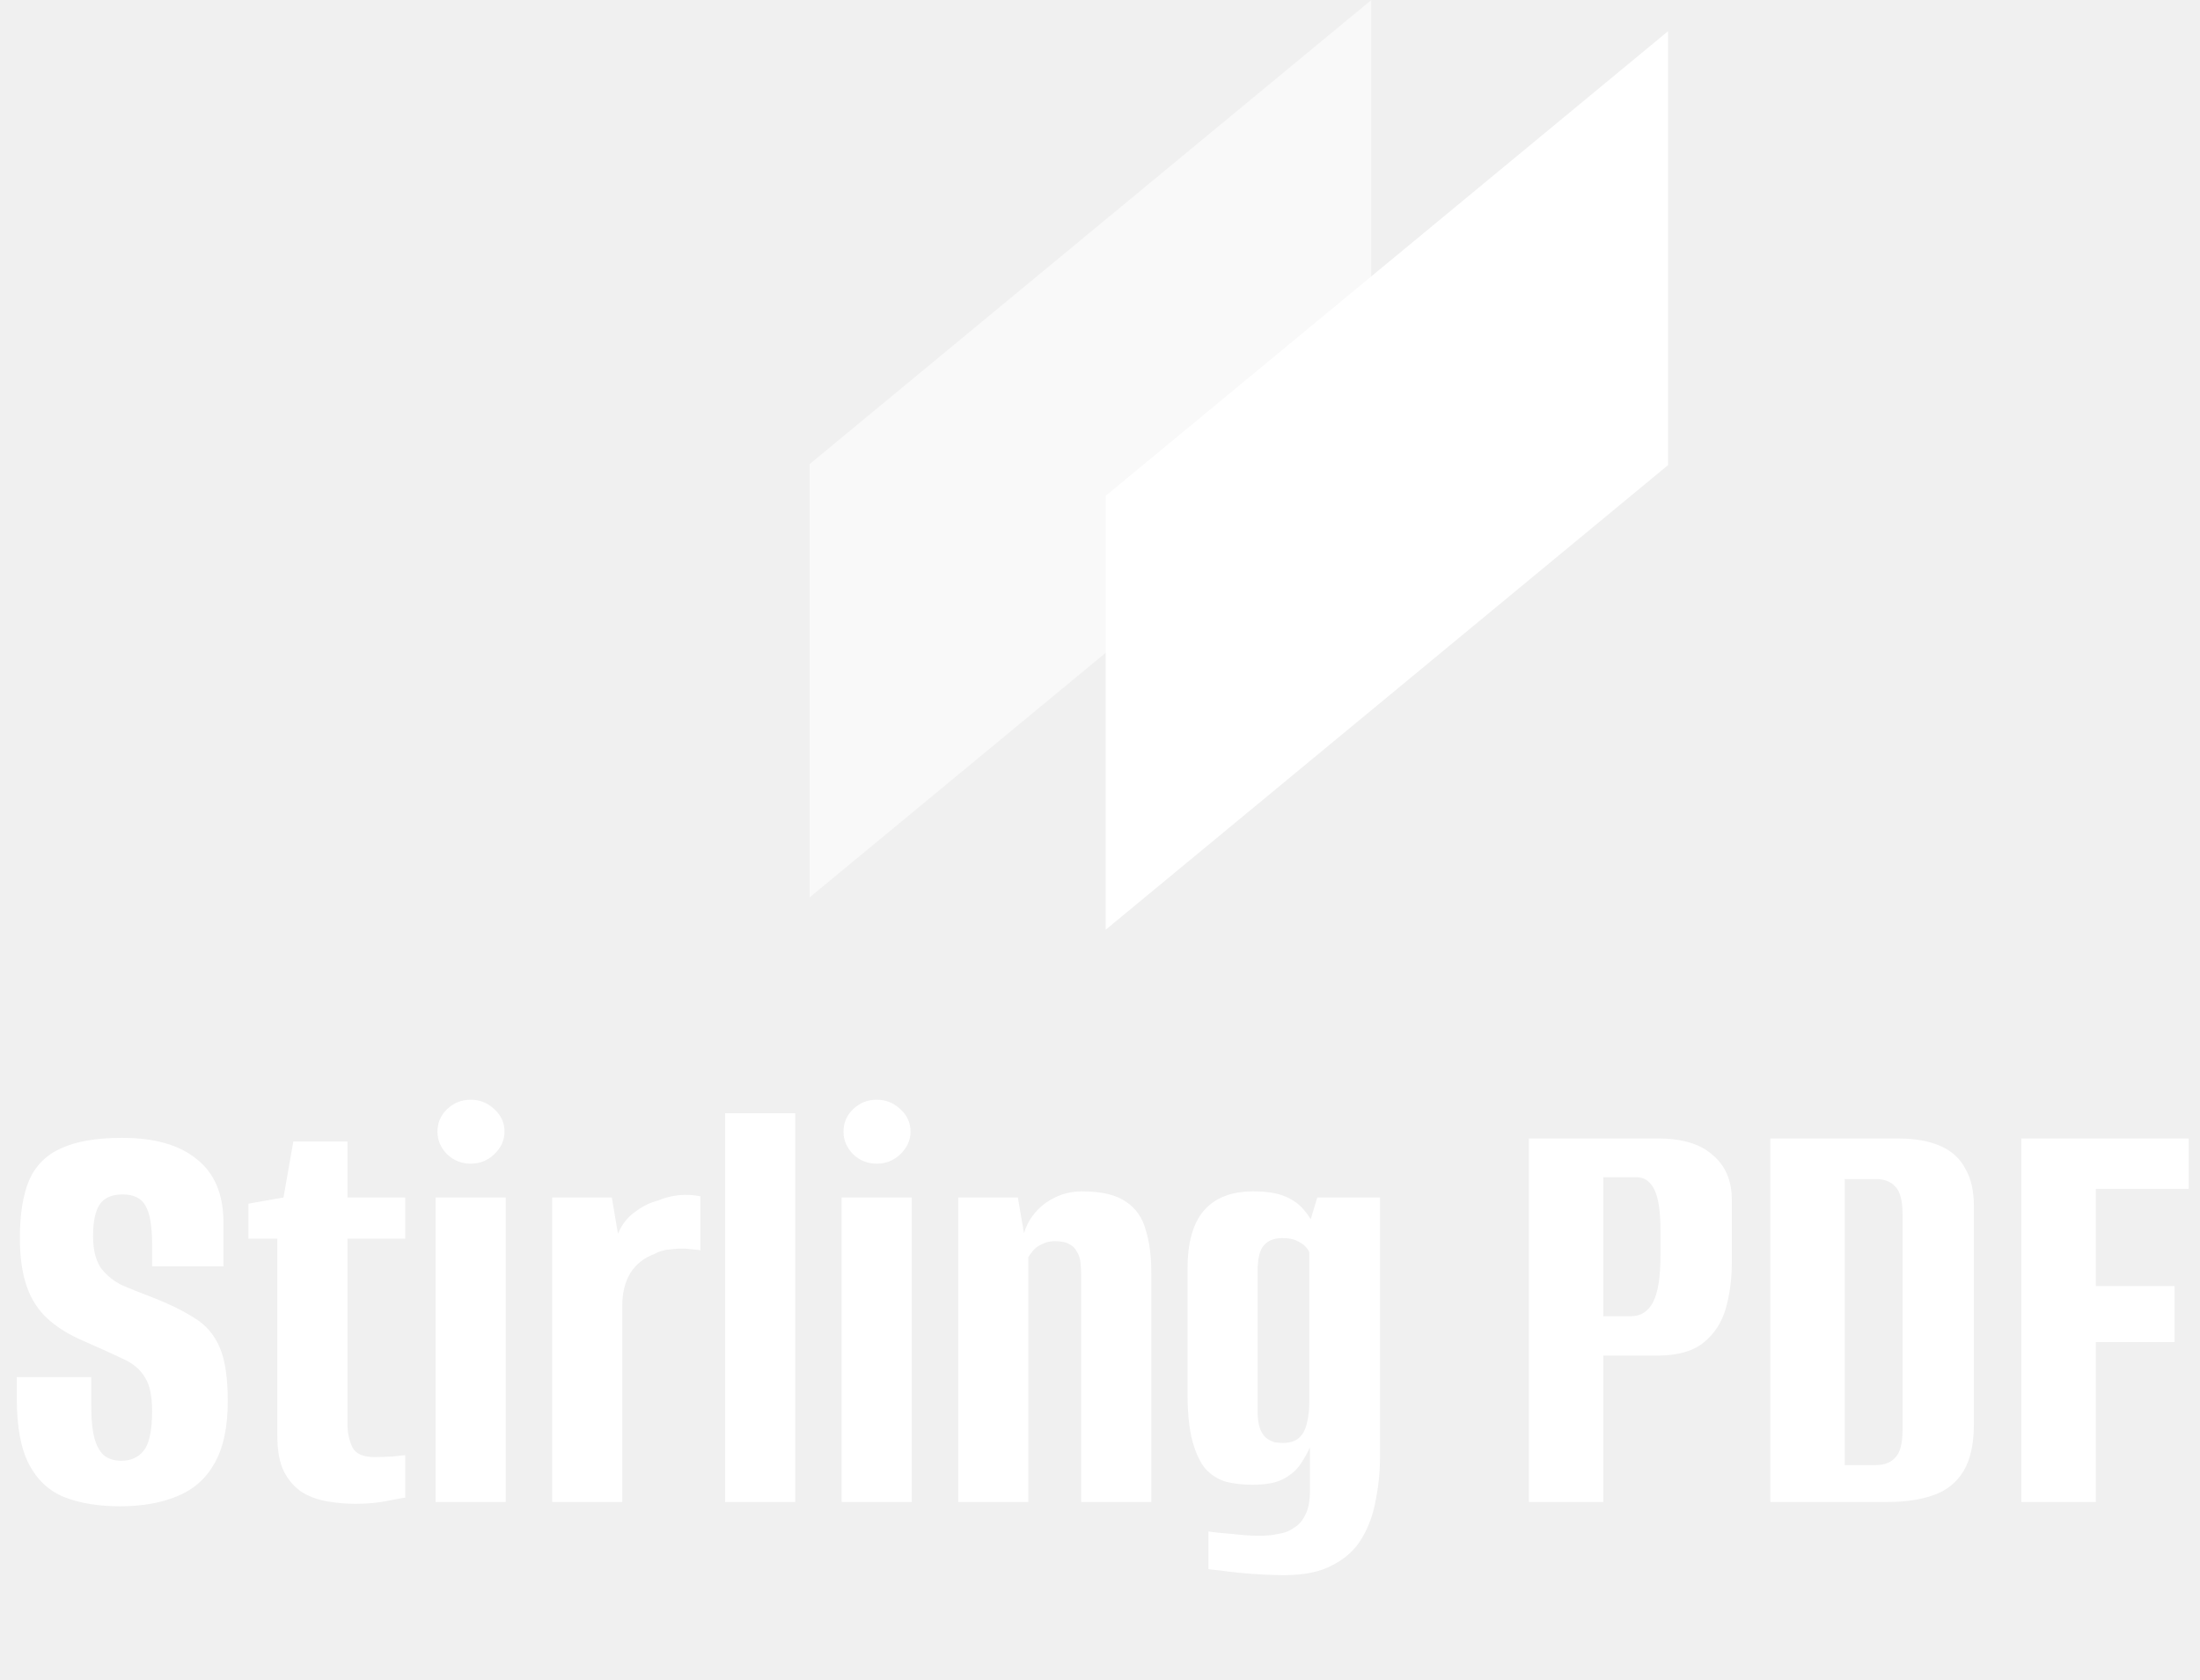
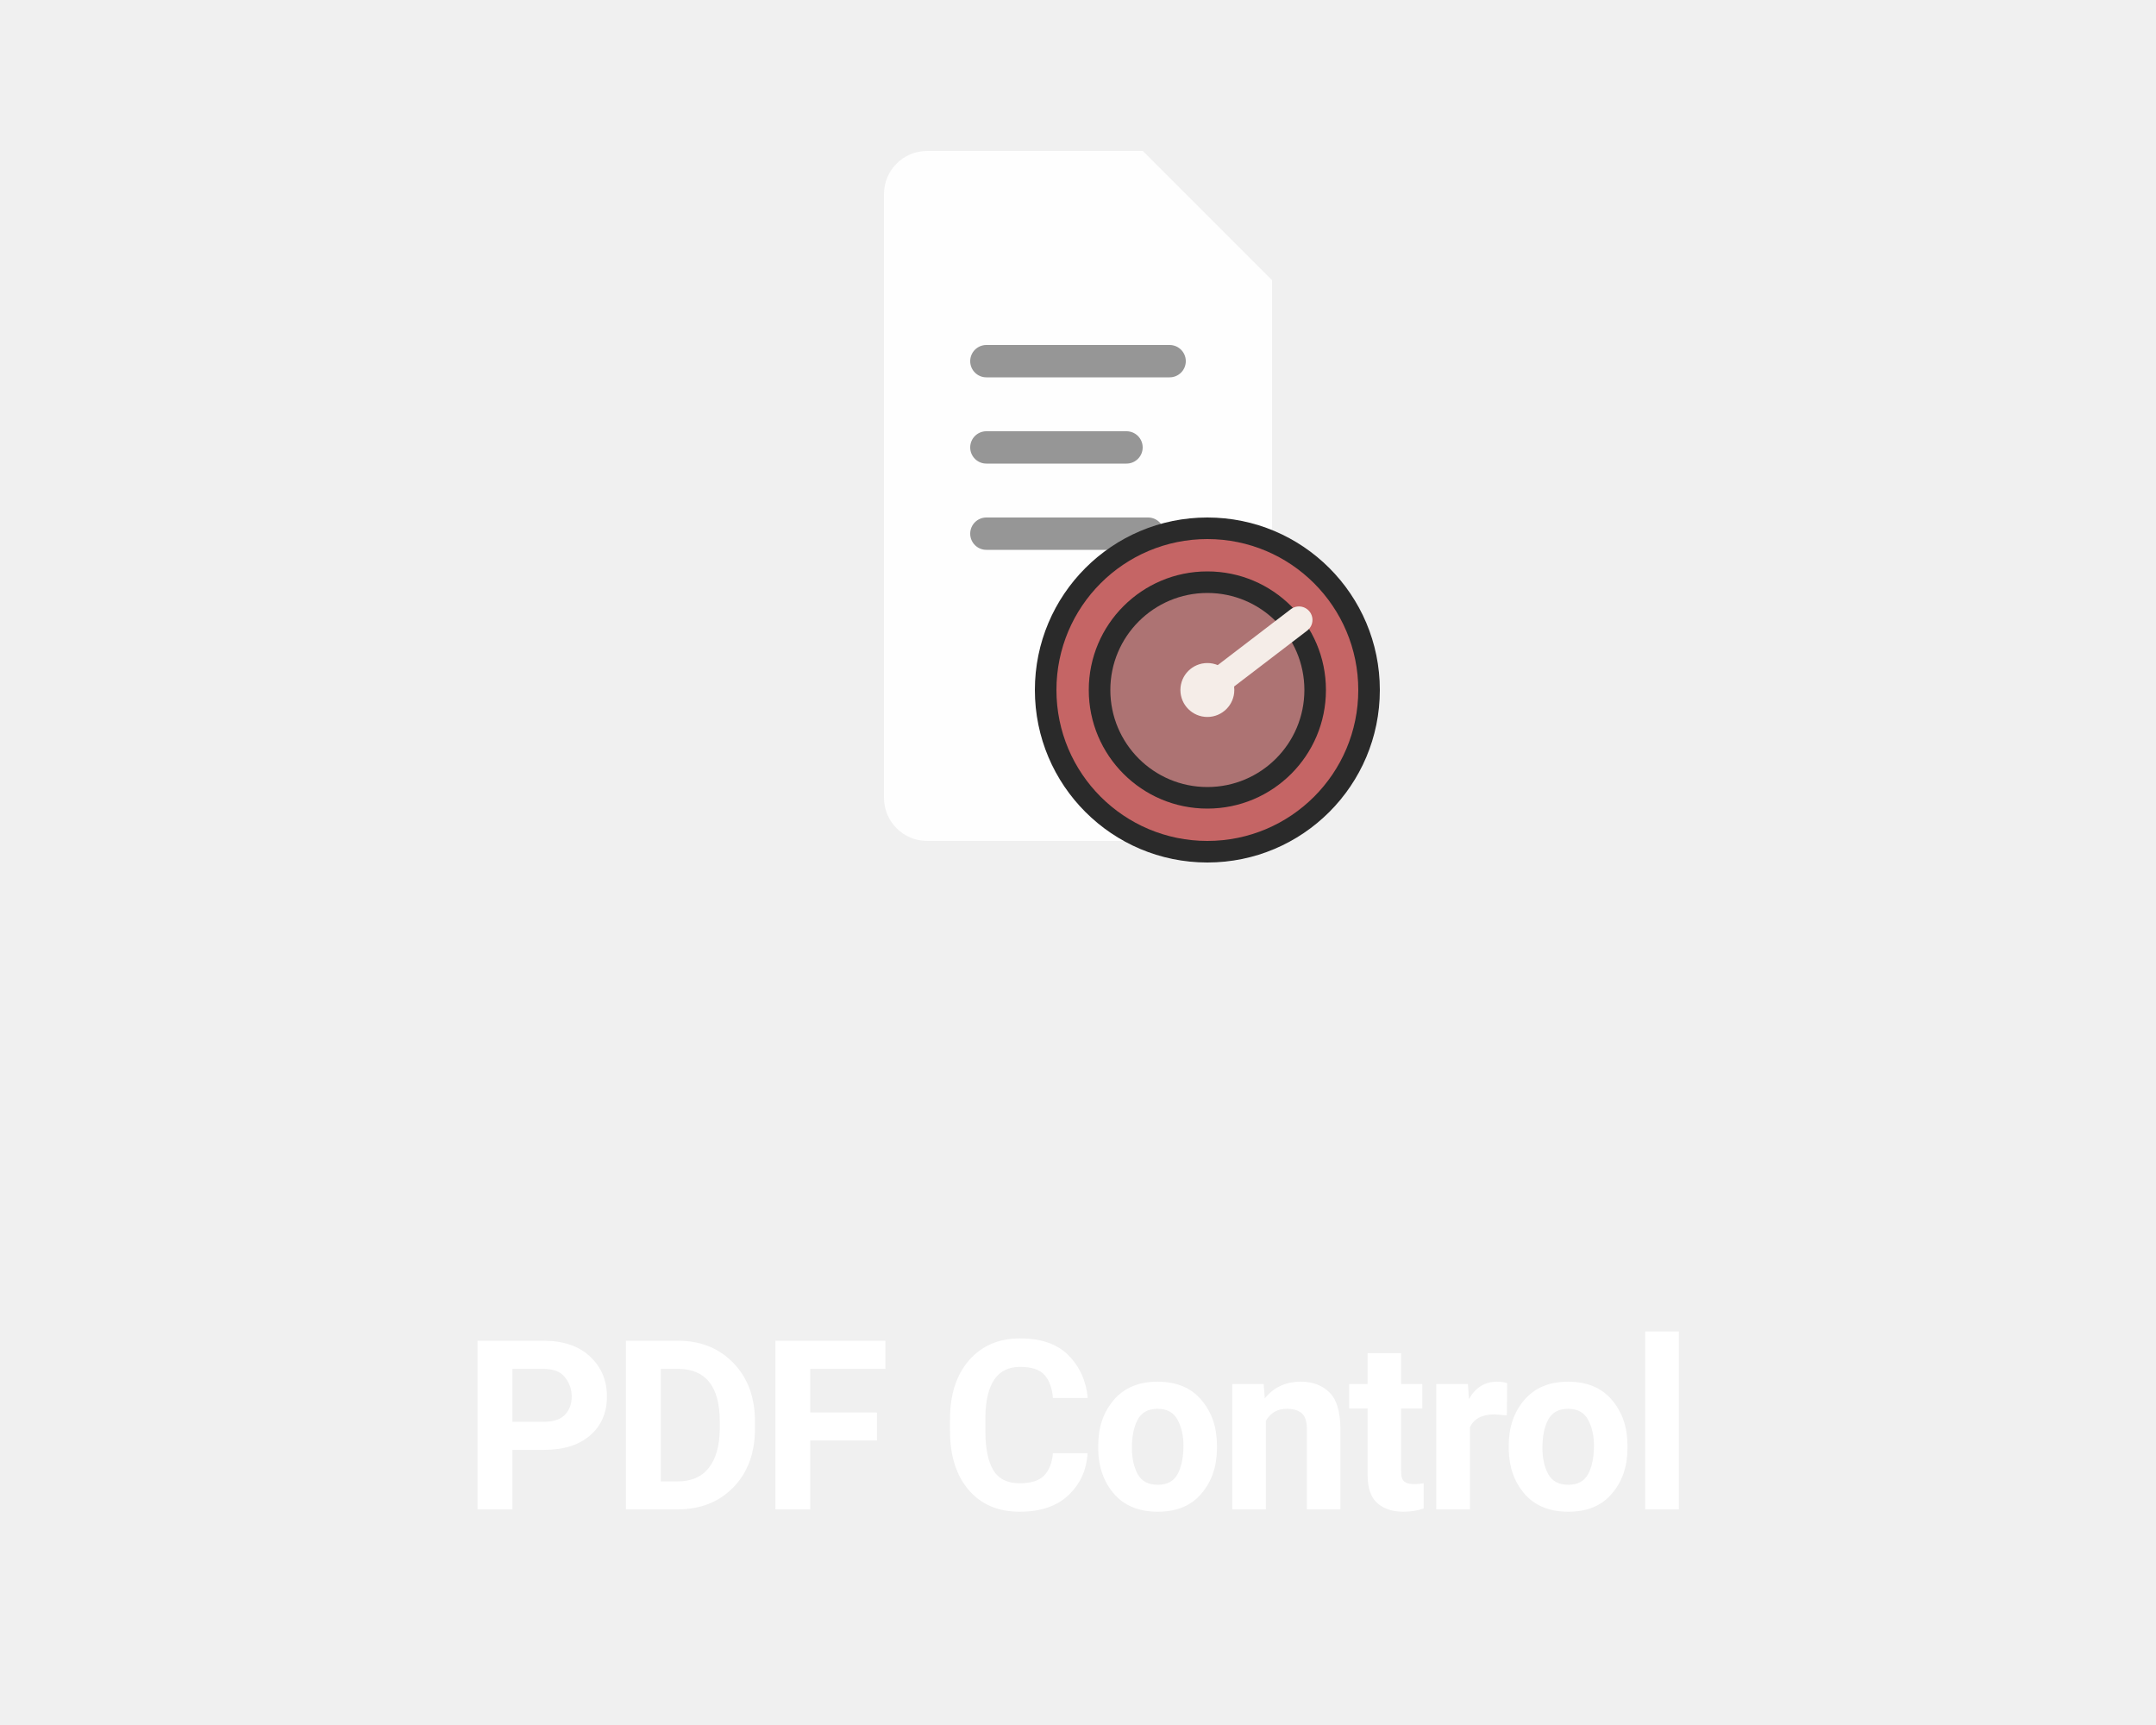
- <svg xmlns="http://www.w3.org/2000/svg" width="186" height="142" viewBox="0 0 186 142" fill="none">
-   <path d="M68.447 39.233L115.936 1.52654e-05L115.937 36.639L68.447 75.873L68.447 39.233Z" fill="white" fill-opacity="0.57" />
-   <path d="M93.479 41.918L141.026 2.639L141.026 39.322L93.479 78.601L93.479 41.918Z" fill="white" />
-   <path d="M10.156 127.343C8.319 127.343 6.741 127.083 5.424 126.563C4.141 126.043 3.153 125.125 2.46 123.807C1.767 122.49 1.42 120.635 1.42 118.243V116.423C2.495 116.423 3.552 116.423 4.592 116.423C5.632 116.423 6.672 116.423 7.712 116.423V118.763C7.712 120.046 7.816 121.034 8.024 121.727C8.232 122.386 8.527 122.854 8.908 123.131C9.289 123.374 9.74 123.495 10.26 123.495C11.057 123.495 11.681 123.218 12.132 122.663C12.617 122.074 12.86 120.947 12.86 119.283C12.86 118.001 12.652 117.047 12.236 116.423C11.854 115.765 11.23 115.245 10.364 114.863C9.497 114.447 8.388 113.945 7.036 113.355C5.823 112.835 4.817 112.211 4.02 111.483C3.223 110.755 2.633 109.837 2.252 108.727C1.871 107.618 1.68 106.266 1.68 104.671C1.68 102.661 1.94 101.031 2.46 99.784C3.015 98.535 3.916 97.634 5.164 97.079C6.447 96.49 8.163 96.195 10.312 96.195C13.085 96.195 15.2 96.802 16.656 98.016C18.146 99.194 18.892 100.979 18.892 103.371V107.063C17.887 107.063 16.881 107.063 15.876 107.063C14.905 107.063 13.9 107.063 12.86 107.063V105.191C12.86 103.631 12.669 102.539 12.288 101.915C11.941 101.291 11.3 100.979 10.364 100.979C9.463 100.979 8.821 101.257 8.44 101.811C8.059 102.366 7.868 103.267 7.868 104.515C7.868 105.659 8.093 106.561 8.544 107.219C9.029 107.843 9.636 108.329 10.364 108.675C11.092 108.987 11.872 109.299 12.704 109.611C14.229 110.201 15.477 110.807 16.448 111.431C17.419 112.021 18.129 112.853 18.58 113.927C19.03 114.967 19.256 116.475 19.256 118.451C19.256 120.67 18.875 122.438 18.112 123.755C17.384 125.038 16.326 125.957 14.94 126.511C13.588 127.066 11.993 127.343 10.156 127.343ZM30.052 127.135C29.255 127.135 28.458 127.066 27.66 126.927C26.863 126.789 26.152 126.529 25.528 126.147C24.904 125.731 24.402 125.159 24.02 124.431C23.639 123.669 23.448 122.663 23.448 121.415V104.723H21.004V101.759L23.968 101.239L24.8 96.507H29.376V101.239H34.264V104.723H29.376V120.375C29.376 121.103 29.515 121.762 29.792 122.351C30.07 122.906 30.694 123.183 31.664 123.183C32.115 123.183 32.635 123.166 33.224 123.131C33.814 123.062 34.16 123.027 34.264 123.027V126.615C34.16 126.615 33.675 126.702 32.808 126.875C31.976 127.049 31.058 127.135 30.052 127.135ZM36.83 126.979V101.239H42.758V126.979H36.83ZM39.794 98.379C39.032 98.379 38.373 98.12 37.818 97.6C37.264 97.045 36.986 96.403 36.986 95.675C36.986 94.913 37.264 94.272 37.818 93.751C38.373 93.231 39.032 92.972 39.794 92.972C40.557 92.972 41.216 93.231 41.77 93.751C42.36 94.272 42.654 94.913 42.654 95.675C42.654 96.403 42.36 97.045 41.77 97.6C41.216 98.12 40.557 98.379 39.794 98.379ZM46.682 126.979V101.239H51.726L52.246 104.307C52.558 103.545 53.026 102.938 53.65 102.487C54.274 102.002 54.932 101.673 55.626 101.499C56.77 101.014 57.966 100.893 59.214 101.135V105.711C59.145 105.677 58.867 105.642 58.382 105.607C57.931 105.538 57.411 105.538 56.822 105.607C56.233 105.642 55.73 105.781 55.314 106.023C54.447 106.335 53.771 106.873 53.286 107.635C52.835 108.398 52.61 109.317 52.61 110.391V126.979H46.682ZM61.307 126.979V94.115H67.235V126.979H61.307ZM71.158 126.979V101.239H77.086V126.979H71.158ZM74.122 98.379C73.36 98.379 72.701 98.12 72.146 97.6C71.592 97.045 71.314 96.403 71.314 95.675C71.314 94.913 71.592 94.272 72.146 93.751C72.701 93.231 73.36 92.972 74.122 92.972C74.885 92.972 75.544 93.231 76.098 93.751C76.688 94.272 76.982 94.913 76.982 95.675C76.982 96.403 76.688 97.045 76.098 97.6C75.544 98.12 74.885 98.379 74.122 98.379ZM81.01 126.979V101.239H86.054L86.574 104.255C86.886 103.215 87.493 102.366 88.394 101.707C89.33 101.049 90.353 100.719 91.462 100.719C93.126 100.719 94.374 101.014 95.206 101.603C96.038 102.158 96.593 102.955 96.87 103.995C97.182 105.001 97.338 106.197 97.338 107.583V126.979H91.41V107.947C91.41 107.531 91.393 107.15 91.358 106.803C91.323 106.422 91.219 106.093 91.046 105.815C90.907 105.538 90.699 105.33 90.422 105.191C90.145 105.018 89.729 104.931 89.174 104.931C88.758 104.931 88.394 105.018 88.082 105.191C87.77 105.33 87.527 105.503 87.354 105.711C87.181 105.919 87.042 106.11 86.938 106.283V126.979H81.01ZM108.563 133.167C108.077 133.167 107.488 133.15 106.795 133.115C106.101 133.081 105.408 133.029 104.715 132.959C104.056 132.89 103.484 132.821 102.999 132.751C102.548 132.717 102.271 132.682 102.167 132.647V129.475C102.617 129.545 103.293 129.614 104.195 129.683C105.096 129.787 105.859 129.839 106.483 129.839C107.037 129.839 107.557 129.787 108.043 129.683C108.563 129.614 109.013 129.441 109.395 129.163C109.811 128.921 110.14 128.539 110.383 128.019C110.625 127.534 110.747 126.875 110.747 126.043V122.351C110.573 122.767 110.313 123.235 109.967 123.755C109.655 124.241 109.187 124.657 108.563 125.003C107.939 125.35 107.055 125.523 105.911 125.523C105.079 125.523 104.316 125.437 103.623 125.263C102.964 125.055 102.392 124.691 101.907 124.171C101.456 123.617 101.092 122.837 100.815 121.831C100.537 120.791 100.399 119.439 100.399 117.775V107.271C100.399 105.087 100.849 103.458 101.751 102.383C102.687 101.274 104.091 100.719 105.963 100.719C107.072 100.719 107.956 100.858 108.615 101.135C109.308 101.413 109.863 101.811 110.279 102.331C110.695 102.817 111.024 103.389 111.267 104.047L110.487 104.151L111.371 101.239H116.675V123.131C116.675 124.379 116.553 125.61 116.311 126.823C116.103 128.002 115.721 129.059 115.167 129.995C114.612 130.966 113.797 131.729 112.723 132.283C111.683 132.873 110.296 133.167 108.563 133.167ZM108.459 121.987C109.048 121.987 109.499 121.849 109.811 121.571C110.157 121.259 110.383 120.843 110.487 120.323C110.625 119.769 110.695 119.197 110.695 118.607V105.867C110.625 105.694 110.504 105.521 110.331 105.347C110.157 105.174 109.915 105.018 109.603 104.879C109.325 104.741 108.927 104.671 108.407 104.671C107.713 104.671 107.193 104.879 106.847 105.295C106.5 105.677 106.327 106.405 106.327 107.479V119.335C106.327 119.925 106.396 120.41 106.535 120.791C106.673 121.138 106.847 121.398 107.055 121.571C107.297 121.745 107.54 121.866 107.783 121.935C108.025 121.97 108.251 121.987 108.459 121.987ZM129.258 126.979V96.248H140.178C142.224 96.248 143.766 96.716 144.806 97.651C145.881 98.553 146.418 99.818 146.418 101.447V106.751C146.418 108.138 146.245 109.438 145.898 110.651C145.552 111.83 144.928 112.783 144.026 113.511C143.125 114.239 141.825 114.603 140.126 114.603H135.55V126.979H129.258ZM135.55 111.275H137.89C138.722 111.275 139.346 110.877 139.762 110.079C140.178 109.282 140.386 107.965 140.386 106.127V104.047C140.386 102.418 140.213 101.257 139.866 100.563C139.52 99.87 139.017 99.523 138.358 99.523H135.55V111.275ZM149.672 126.979V96.248H160.436C161.892 96.248 163.088 96.456 164.024 96.871C164.995 97.287 165.706 97.929 166.156 98.796C166.642 99.627 166.884 100.685 166.884 101.967V120.375C166.884 122.074 166.59 123.409 166 124.379C165.411 125.35 164.562 126.026 163.452 126.407C162.378 126.789 161.095 126.979 159.604 126.979H149.672ZM155.964 123.859H158.616C159.31 123.859 159.847 123.651 160.228 123.235C160.644 122.819 160.852 122.039 160.852 120.895V102.643C160.852 101.499 160.644 100.719 160.228 100.303C159.847 99.888 159.31 99.68 158.616 99.68H155.964V123.859ZM170.899 126.979V96.248H185.043V100.511H177.191V108.727H183.847V113.459H177.191V126.979H170.899Z" fill="white" />
+ <svg xmlns="http://www.w3.org/2000/svg" width="200" height="160" viewBox="0 0 200 160" fill="none">
+   <g transform="translate(60, 8)">
+     <path d="M22 10C22 7.791 23.791 6 26 6H46L58 18V66C58 68.209 56.209 70 54 70H26C23.791 70 22 68.209 22 66V10Z" fill="white" fill-opacity="0.9" />
+     <path d="M46 6V14C46 16.209 47.791 18 50 18H58L46 6Z" fill="white" fill-opacity="0.45" />
+     <rect x="30" y="24" width="20" height="3" rx="1.5" fill="#1A1A1A" fill-opacity="0.45" />
+     <rect x="30" y="32" width="16" height="3" rx="1.5" fill="#1A1A1A" fill-opacity="0.45" />
+     <rect x="30" y="40" width="18" height="3" rx="1.5" fill="#1A1A1A" fill-opacity="0.45" />
+     <circle cx="52" cy="56" r="16" fill="#2A2A2A" />
+     <circle cx="52" cy="56" r="12.5" fill="none" stroke="#C56565" stroke-width="3" />
+     <circle cx="52" cy="56" r="9" fill="#AD7373" />
+     <circle cx="52" cy="56" r="2.5" fill="#F5EDE8" />
+     <path d="M52 56L60.5 49.5" stroke="#F5EDE8" stroke-width="2.5" stroke-linecap="round" />
+   </g>
+   <text x="100" y="140" text-anchor="middle" font-family="system-ui, -apple-system, 'Segoe UI', Roboto, sans-serif" font-size="22" font-weight="600" letter-spacing="-0.02em" fill="white">PDF Control</text>
</svg>
